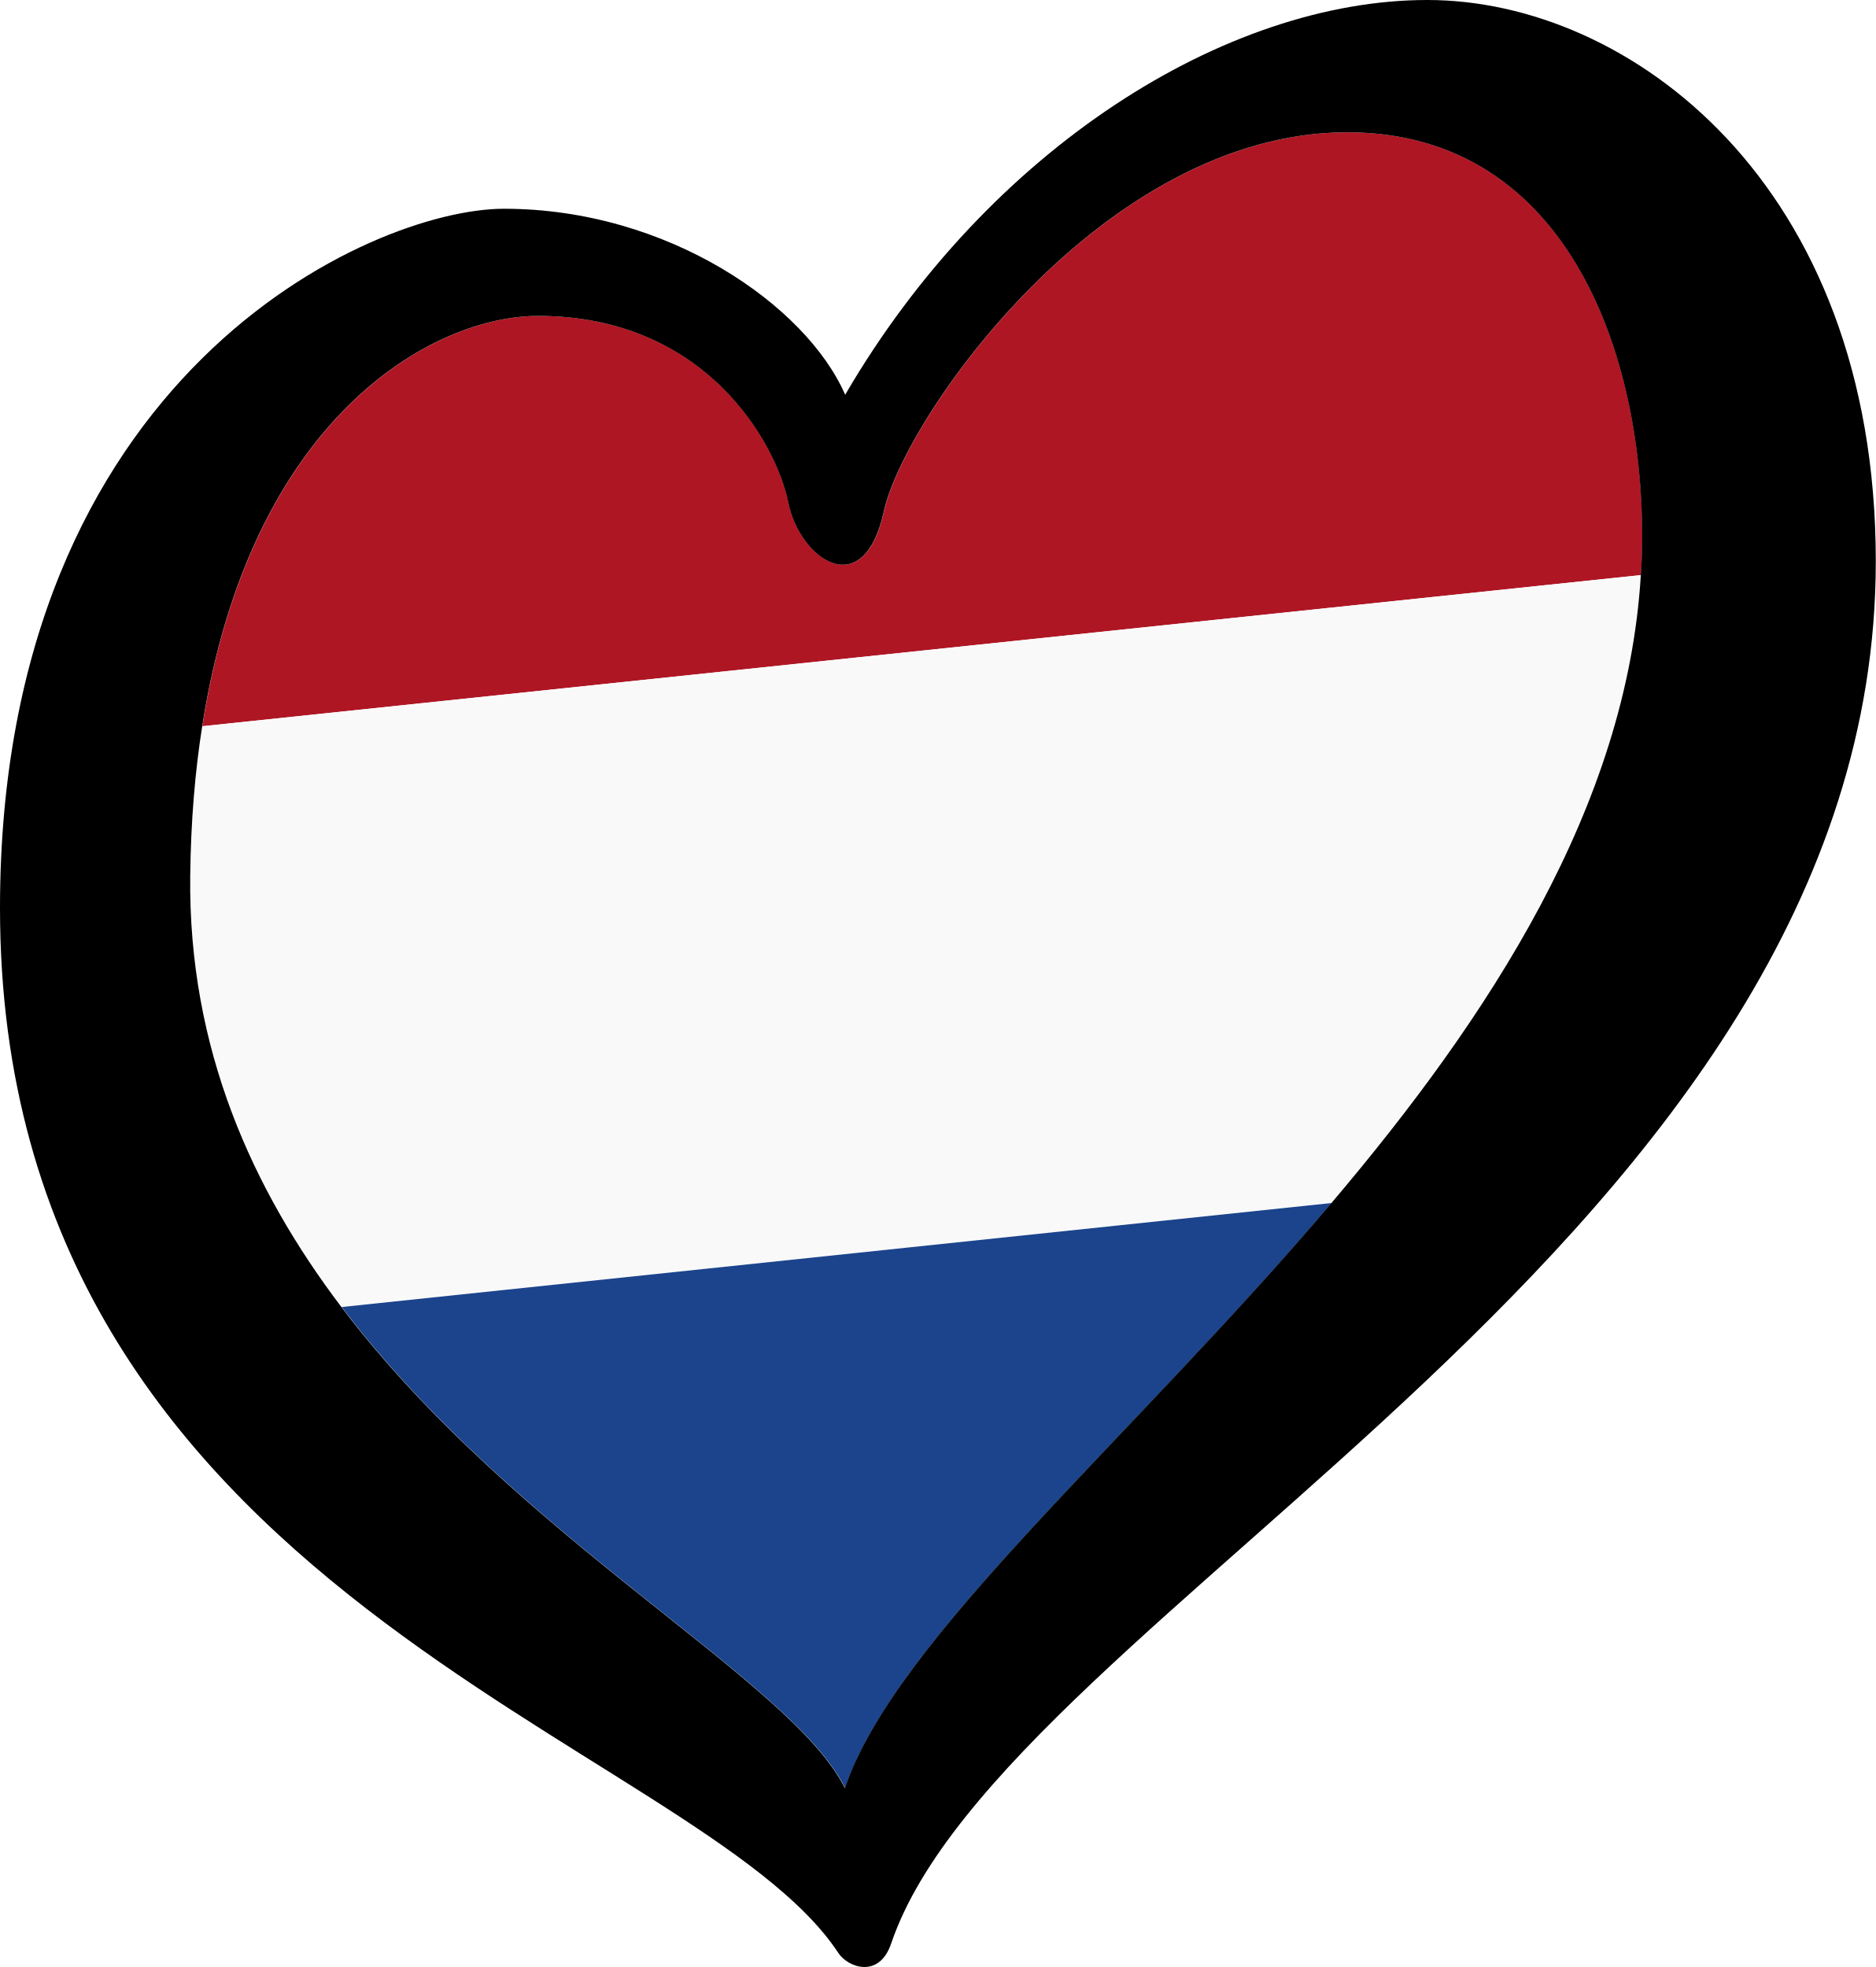
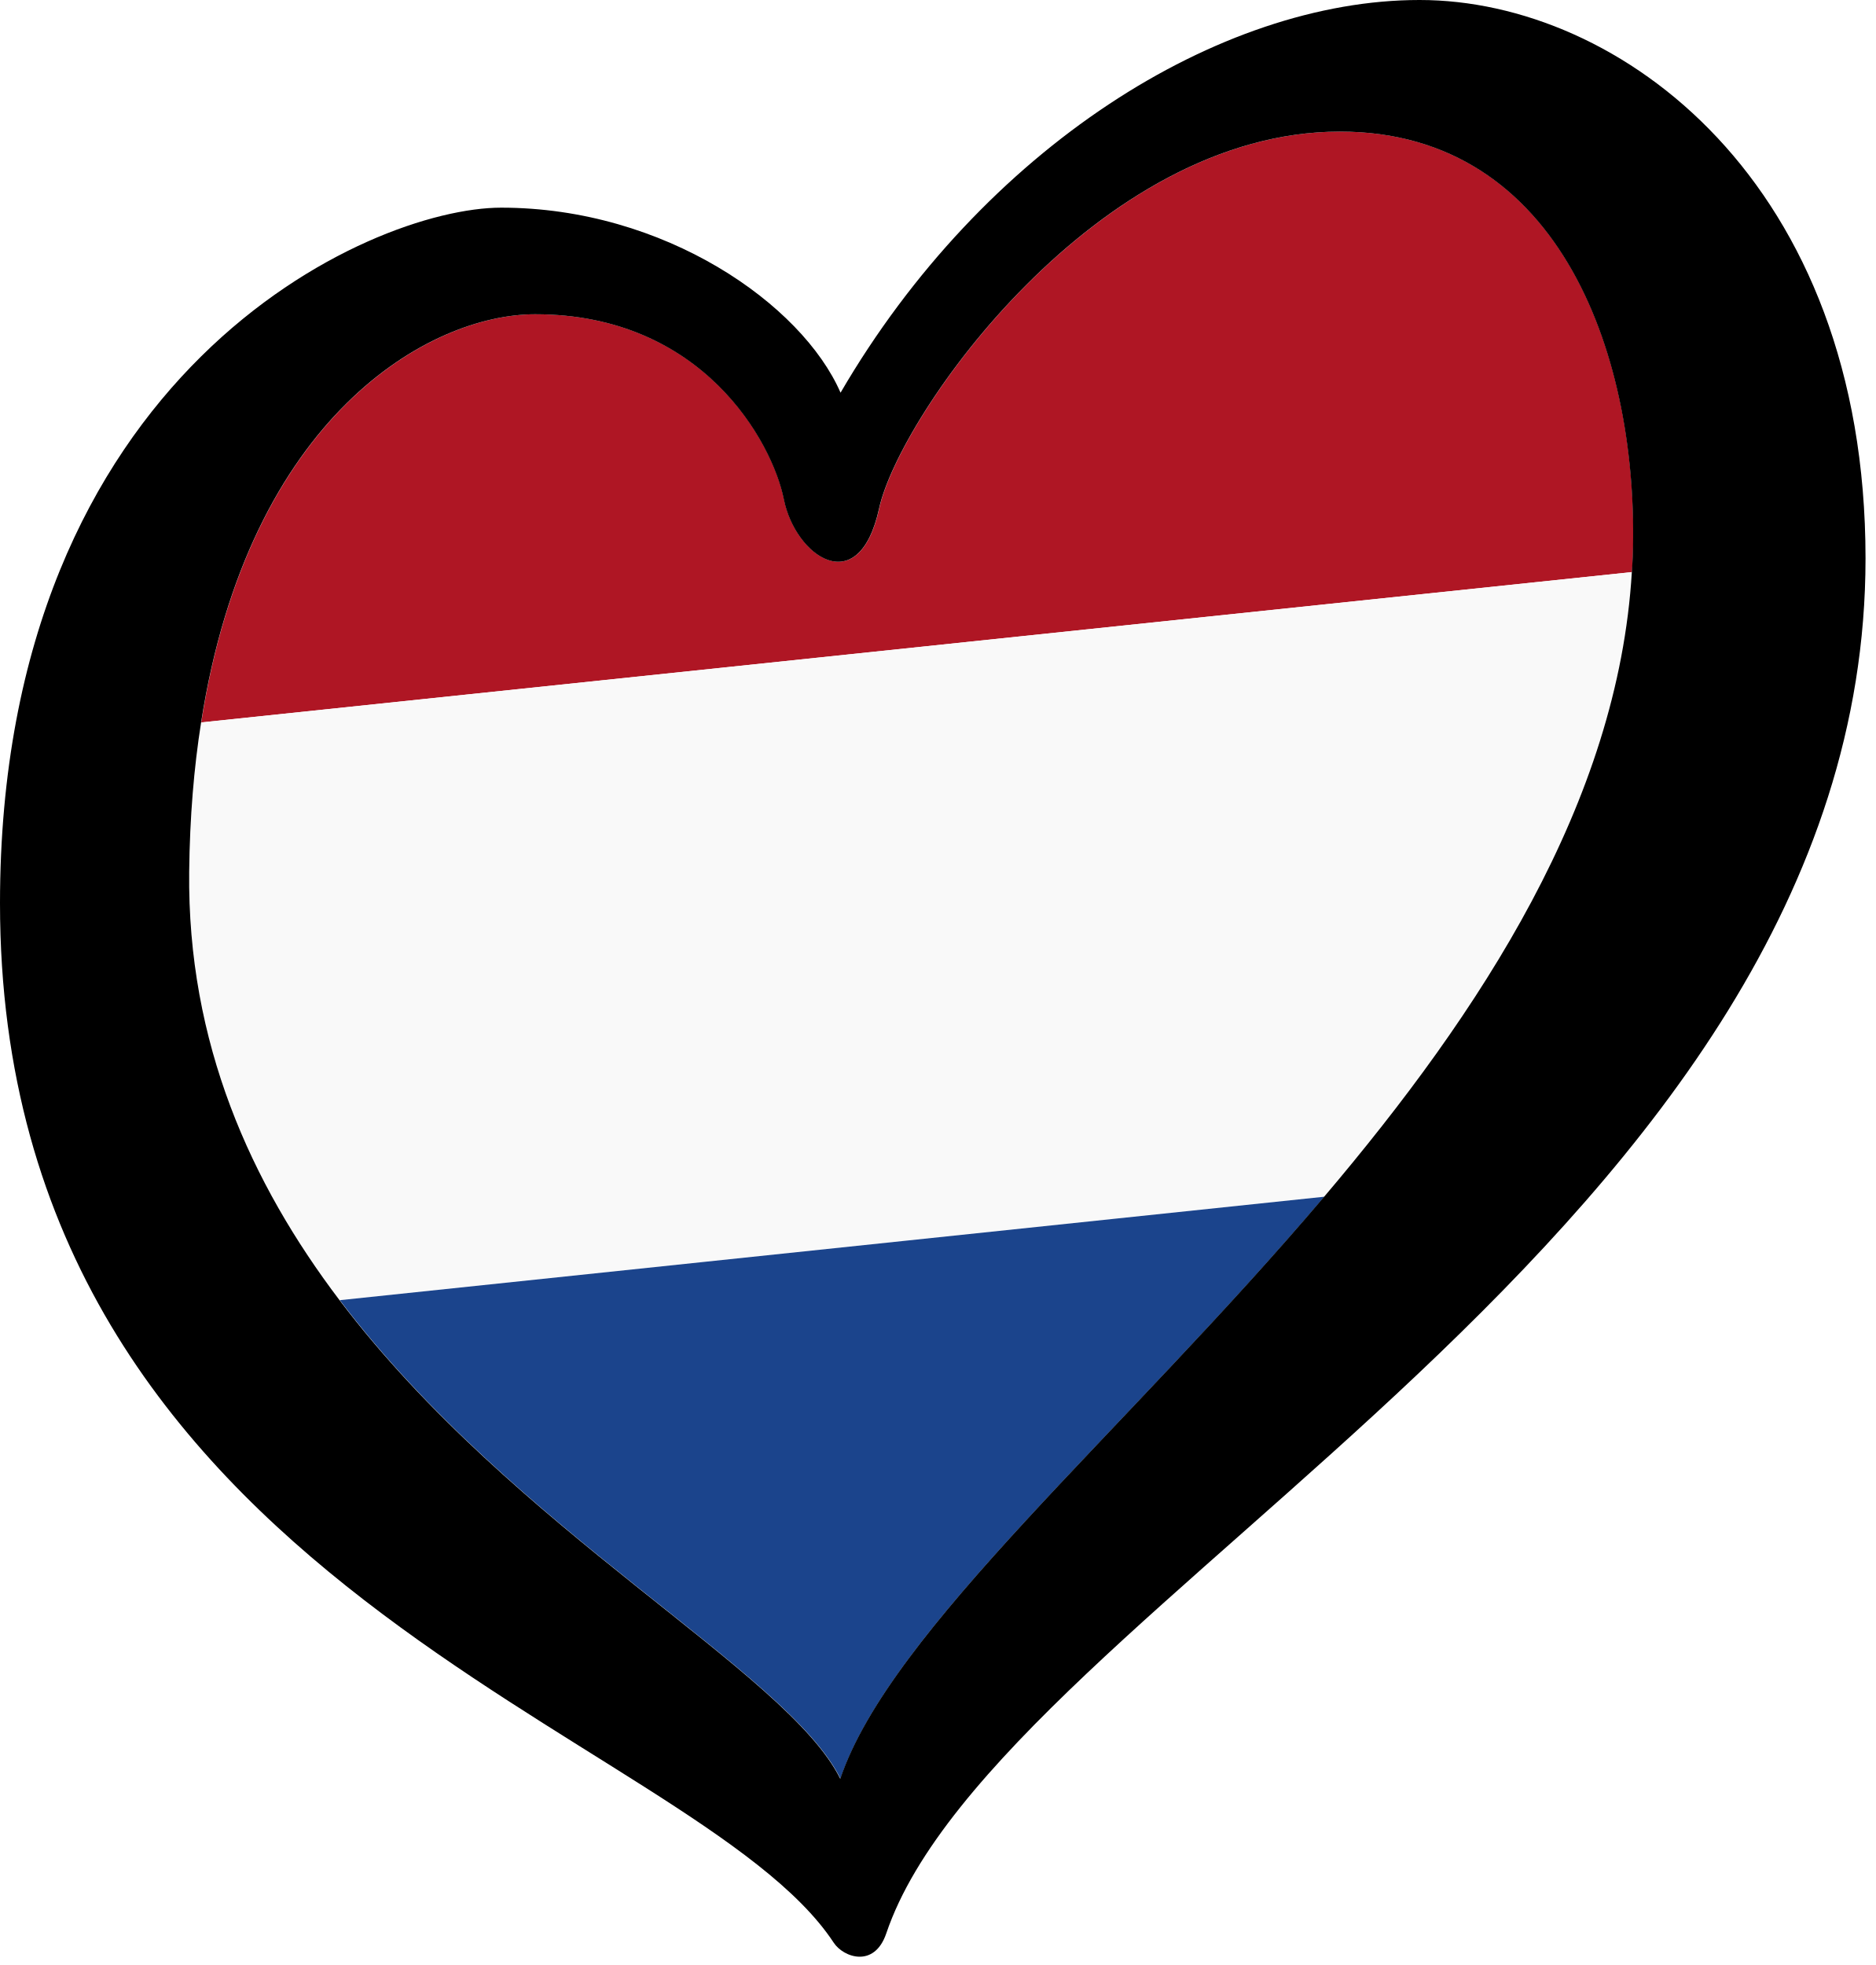
- <svg xmlns="http://www.w3.org/2000/svg" id="LOGO_LAYER" viewBox="0 0 125.33 131.443" version="1.1" width="125.33" height="131.443">
+ <svg xmlns="http://www.w3.org/2000/svg" width="100%" height="100%" viewBox="0 0 126 132" version="1.1" xml:space="preserve">
  <defs id="defs1">
    <style id="style1">.cls-1{fill:#f9f9f9;}.cls-2{fill:#af1624;}.cls-3{fill:#1b448c;}</style>
  </defs>
  <g id="LOGO_GROUP" transform="translate(-232.76,-97.88)">
    <g id="SELECT_FLAG_HERE">
      <g id="BLACK_FLAG">
        <path class="cls-2" d="m 322.79,106.72 c -16.31,0 -29.59,19.06 -30.96,25.31 -1.37,6.25 -5.64,3.2 -6.4,-0.61 -0.76,-3.81 -5.42,-12.43 -16.71,-12.43 -7.04,0 -19.22,6.79 -22.44,27.42 l 96.12,-10.1 c 0.02,-0.36 0.05,-0.71 0.06,-1.07 0.45,-13.11 -4.73,-28.52 -19.67,-28.52 z" id="path1" />
        <path class="cls-1" d="m 245.48,156.43 c -0.13,11.52 4.16,20.94 10.1,28.79 l 66.14,-6.95 c 10.55,-12.44 19.75,-26.52 20.67,-41.96 l -96.12,10.1 c -0.47,3.03 -0.76,6.36 -0.8,10.02 z" id="path2" />
        <path class="cls-3" d="m 289.22,217.37 c 3.36,-9.99 19.03,-23.21 32.51,-39.1 l -66.14,6.95 c 11.77,15.54 30.06,24.91 33.64,32.15 z" id="path3" />
        <path d="m 328.12,97.88 c -13.42,0 -29.29,9.91 -38.89,26.38 -2.59,-5.95 -11.83,-12.43 -22.8,-12.43 -8.84,0 -33.67,11.05 -33.67,46.73 0,46.05 46.59,55.51 56.01,69.82 0.65,0.99 2.73,1.73 3.53,-0.62 7.51,-22.18 65.79,-47.24 65.79,-92.37 0,-25.31 -16.53,-37.51 -29.95,-37.51 z m 14.33,37.36 c -0.01,0.36 -0.04,0.72 -0.06,1.07 -0.92,15.44 -10.12,29.52 -20.67,41.96 -13.48,15.89 -29.15,29.12 -32.51,39.1 -3.58,-7.24 -21.87,-16.61 -33.64,-32.15 -5.95,-7.85 -10.23,-17.27 -10.1,-28.79 0.04,-3.66 0.32,-6.98 0.8,-10.02 3.22,-20.63 15.39,-27.42 22.44,-27.42 11.28,0 15.94,8.61 16.71,12.43 0.76,3.81 5.03,6.86 6.4,0.61 1.37,-6.25 14.65,-25.31 30.96,-25.31 14.94,0 20.12,15.41 19.67,28.52 z" id="path4" />
      </g>
    </g>
  </g>
</svg>
